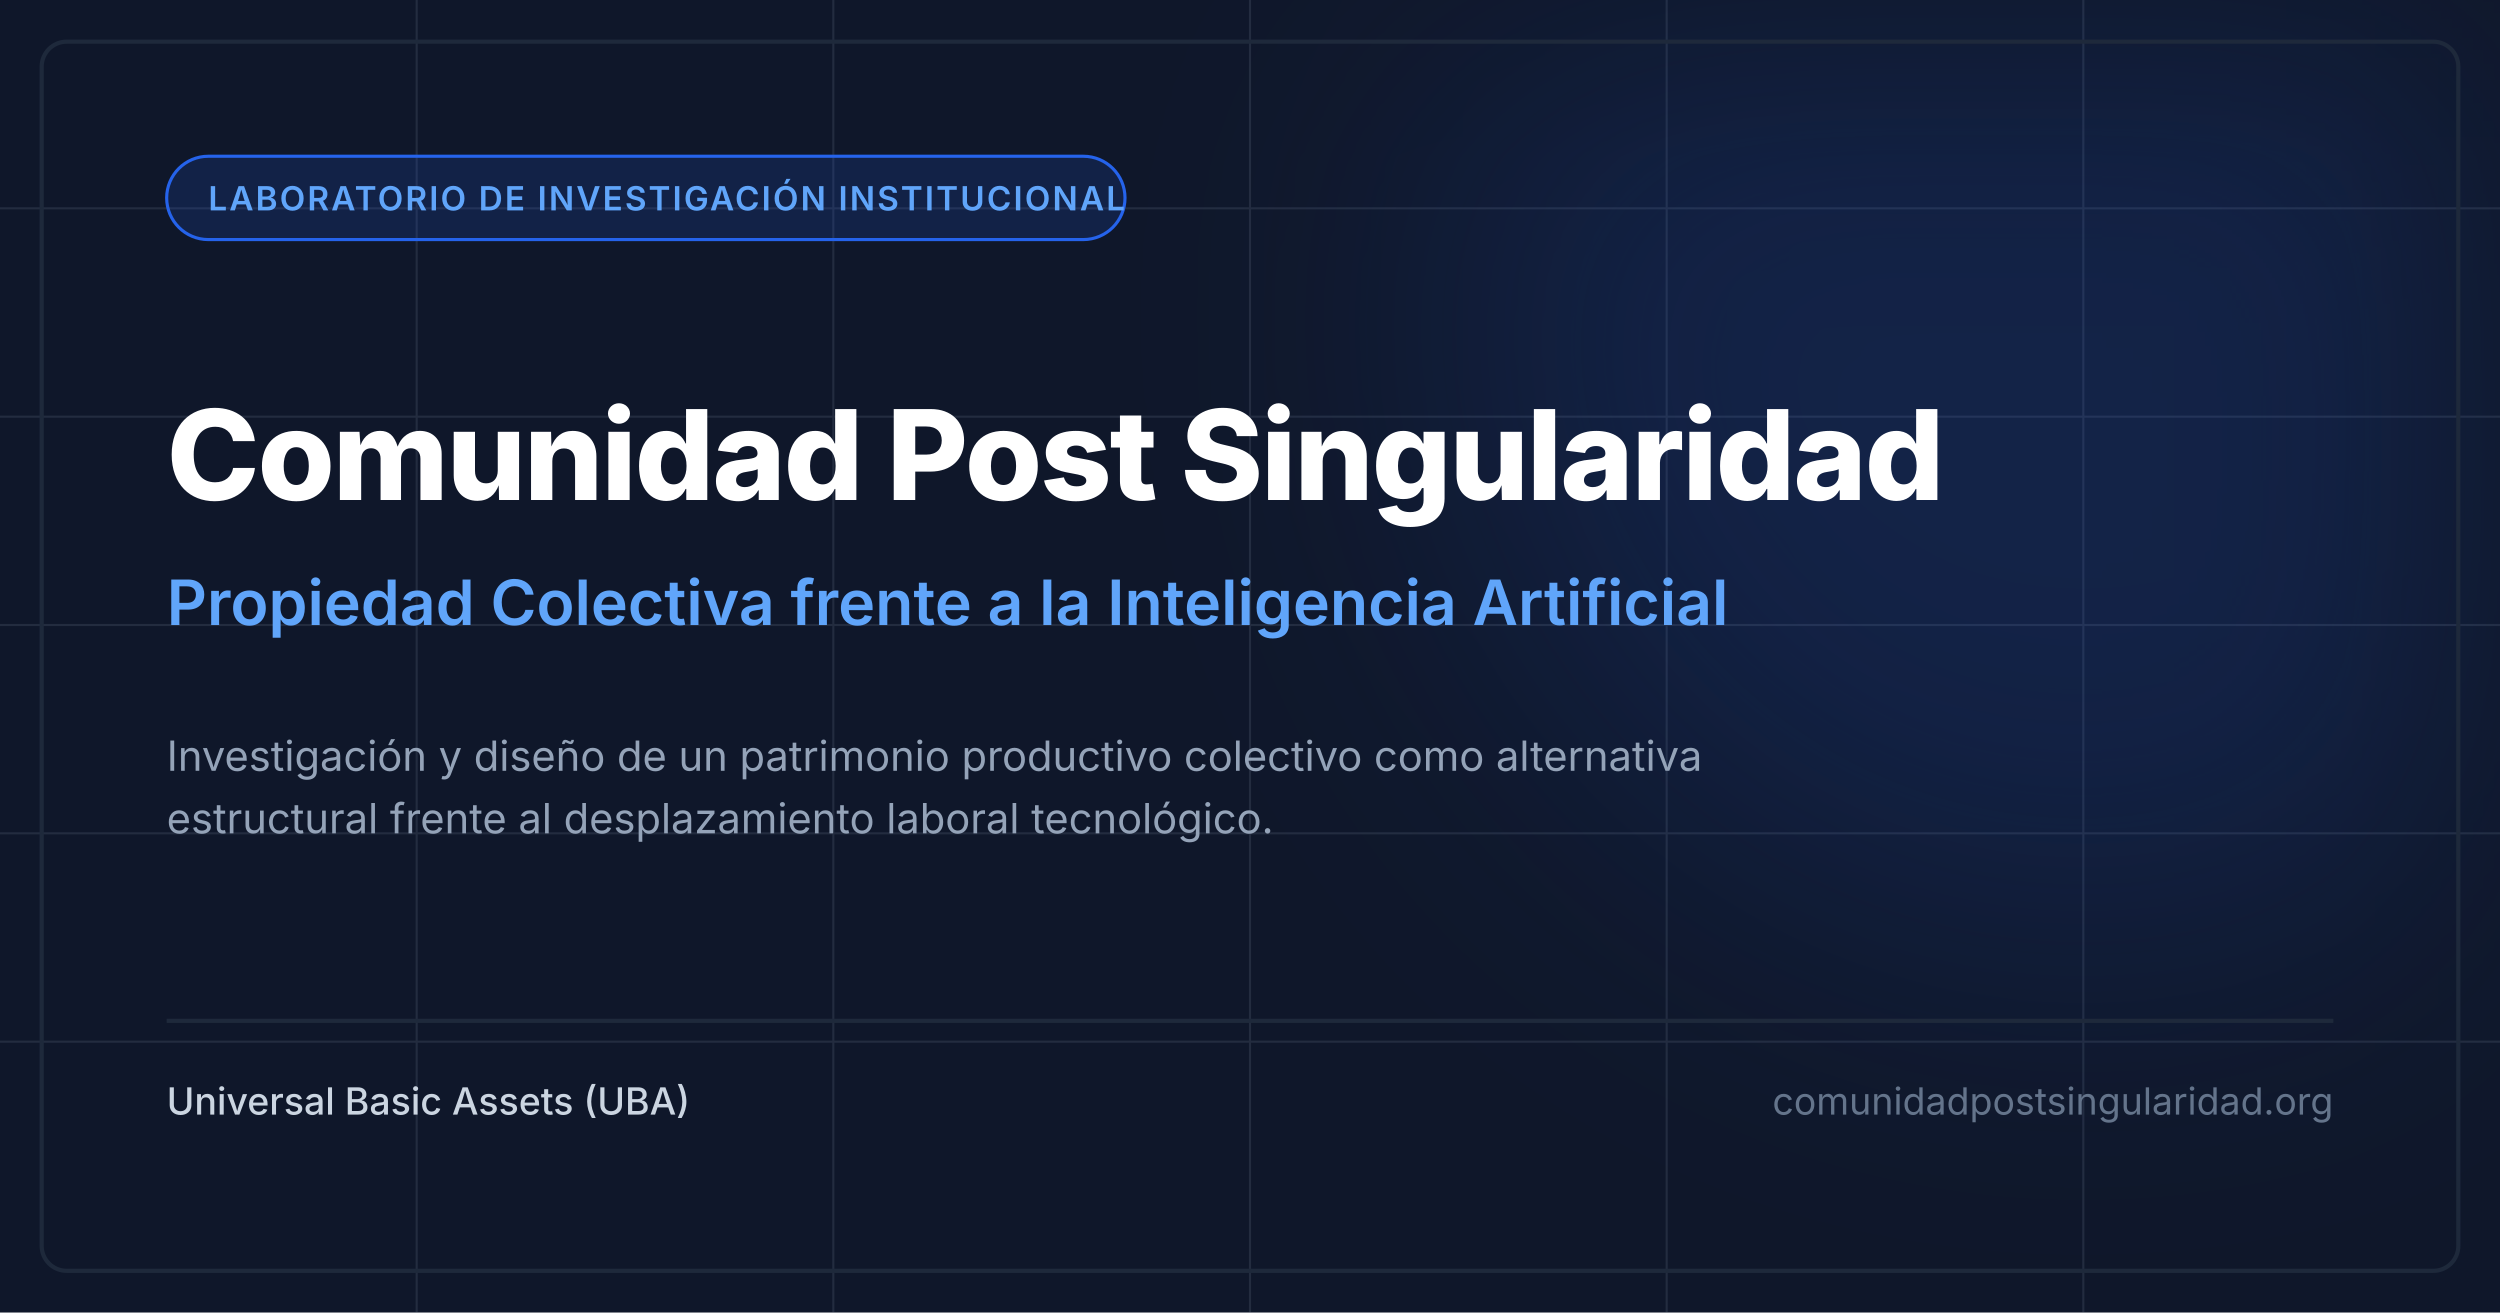
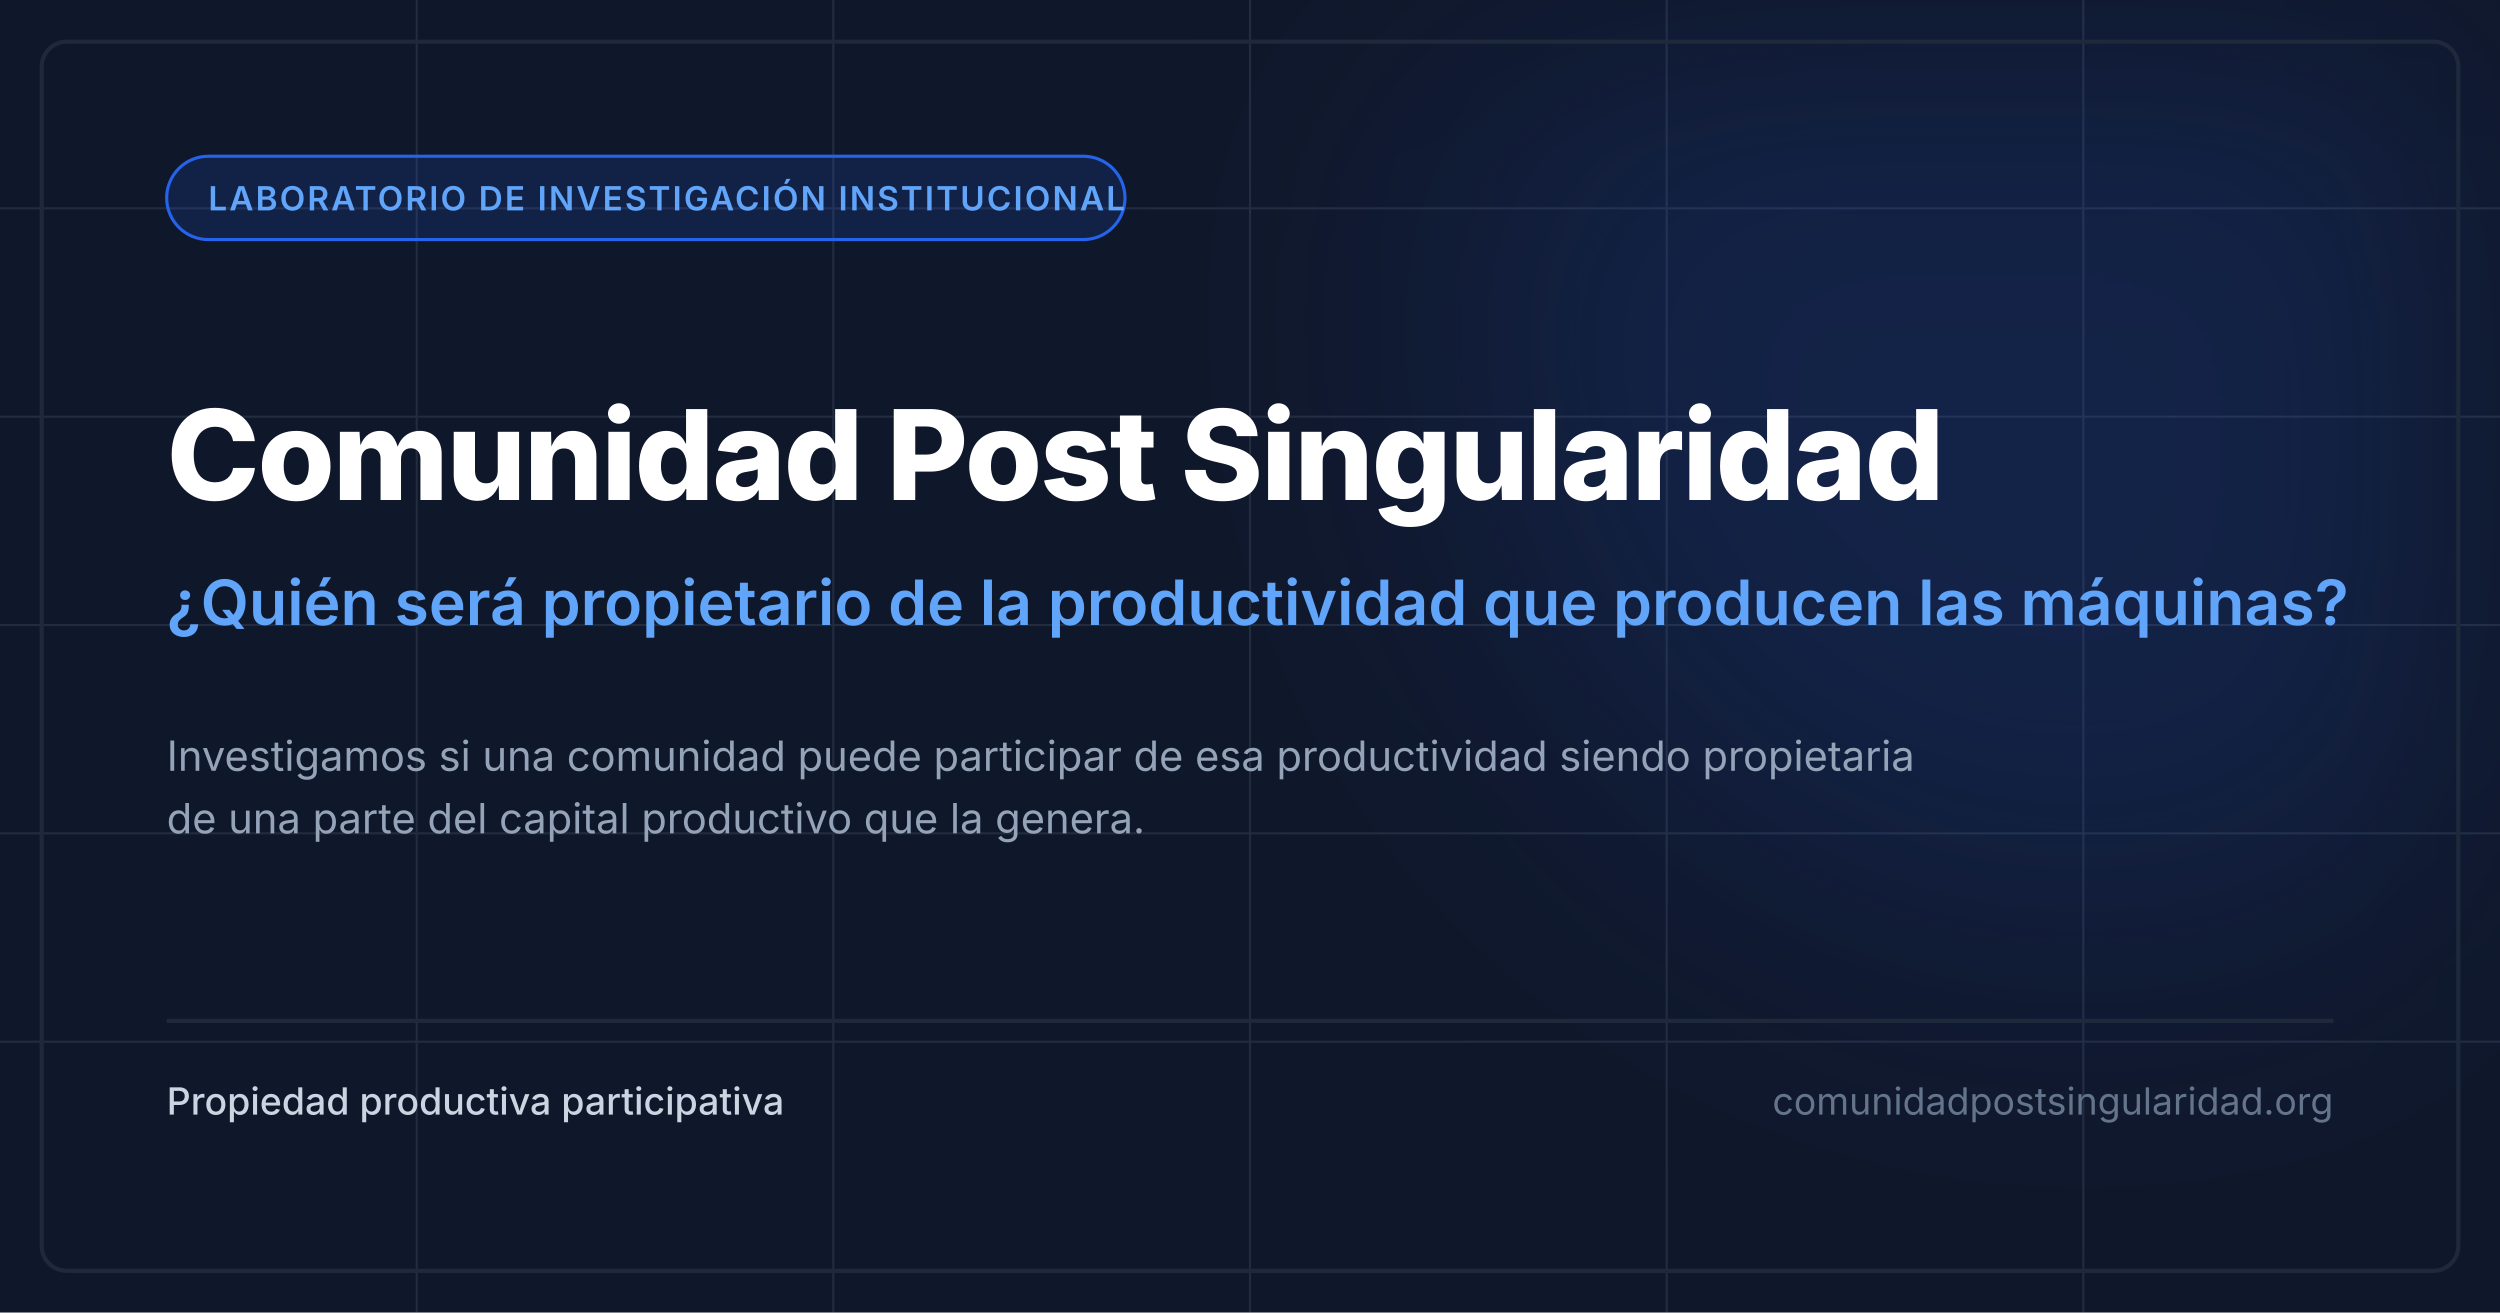
<svg xmlns="http://www.w3.org/2000/svg" width="1200" height="630" viewBox="0 0 1200 630" fill="none">
  <rect width="1200" height="630" fill="#0F172A" />
  <g opacity="0.15">
    <path d="M0 100H1200M0 200H1200M0 300H1200M0 400H1200M0 500H1200" stroke="#94A3B8" stroke-width="1" />
    <path d="M200 0V630M400 0V630M600 0V630M800 0V630M1000 0V630" stroke="#94A3B8" stroke-width="1" />
  </g>
  <circle cx="1000" cy="150" r="300" fill="#2563EB" opacity="0.15" filter="blur(80px)" />
  <rect x="20" y="20" width="1160" height="590" rx="12" stroke="#1E293B" stroke-width="2" />
  <rect x="80" y="75" width="460" height="40" rx="20" fill="#2563EB" fill-opacity="0.15" stroke="#2563EB" stroke-width="1.5" />
  <text x="100" y="101" font-family="system-ui, -apple-system, sans-serif" font-size="16" font-weight="600" fill="#60A5FA" letter-spacing="1">LABORATORIO DE INVESTIGACIÓN INSTITUCIONAL</text>
  <text x="80" y="240" font-family="system-ui, -apple-system, sans-serif" font-size="60" font-weight="800" fill="#FFFFFF" letter-spacing="-1">Comunidad Post Singularidad</text>
-   <text x="80" y="300" font-family="system-ui, -apple-system, sans-serif" font-size="30" font-weight="600" fill="#60A5FA">Propiedad Colectiva frente a la Inteligencia Artificial</text>
-   <text x="80" y="370" font-family="system-ui, -apple-system, sans-serif" font-size="20" font-weight="400" fill="#94A3B8">Investigación y diseño de un patrimonio productivo colectivo como alternativa</text>
-   <text x="80" y="400" font-family="system-ui, -apple-system, sans-serif" font-size="20" font-weight="400" fill="#94A3B8">estructural frente al desplazamiento laboral tecnológico.</text>
+   <text x="80" y="300" font-family="system-ui, -apple-system, sans-serif" font-size="30" font-weight="600" fill="#60A5FA">¿Quién será propietario de la productividad que producen las máquinas?</text>
+   <text x="80" y="370" font-family="system-ui, -apple-system, sans-serif" font-size="20" font-weight="400" fill="#94A3B8">Investigamos si una comunidad puede participar de esa productividad siendo propietaria</text>
+   <text x="80" y="400" font-family="system-ui, -apple-system, sans-serif" font-size="20" font-weight="400" fill="#94A3B8">de una parte del capital productivo que la genera.</text>
  <line x1="80" y1="490" x2="1120" y2="490" stroke="#1E293B" stroke-width="2" />
-   <text x="80" y="535" font-family="system-ui, -apple-system, sans-serif" font-size="18" font-weight="500" fill="#CBD5E1">Universal Basic Assets (UBA)</text>
+   <text x="80" y="535" font-family="system-ui, -apple-system, sans-serif" font-size="18" font-weight="500" fill="#CBD5E1">Propiedad productiva participativa</text>
  <text x="1120" y="535" font-family="system-ui, -apple-system, sans-serif" font-size="18" font-weight="400" fill="#64748B" text-anchor="end">comunidadpostsingularidad.org</text>
</svg>
